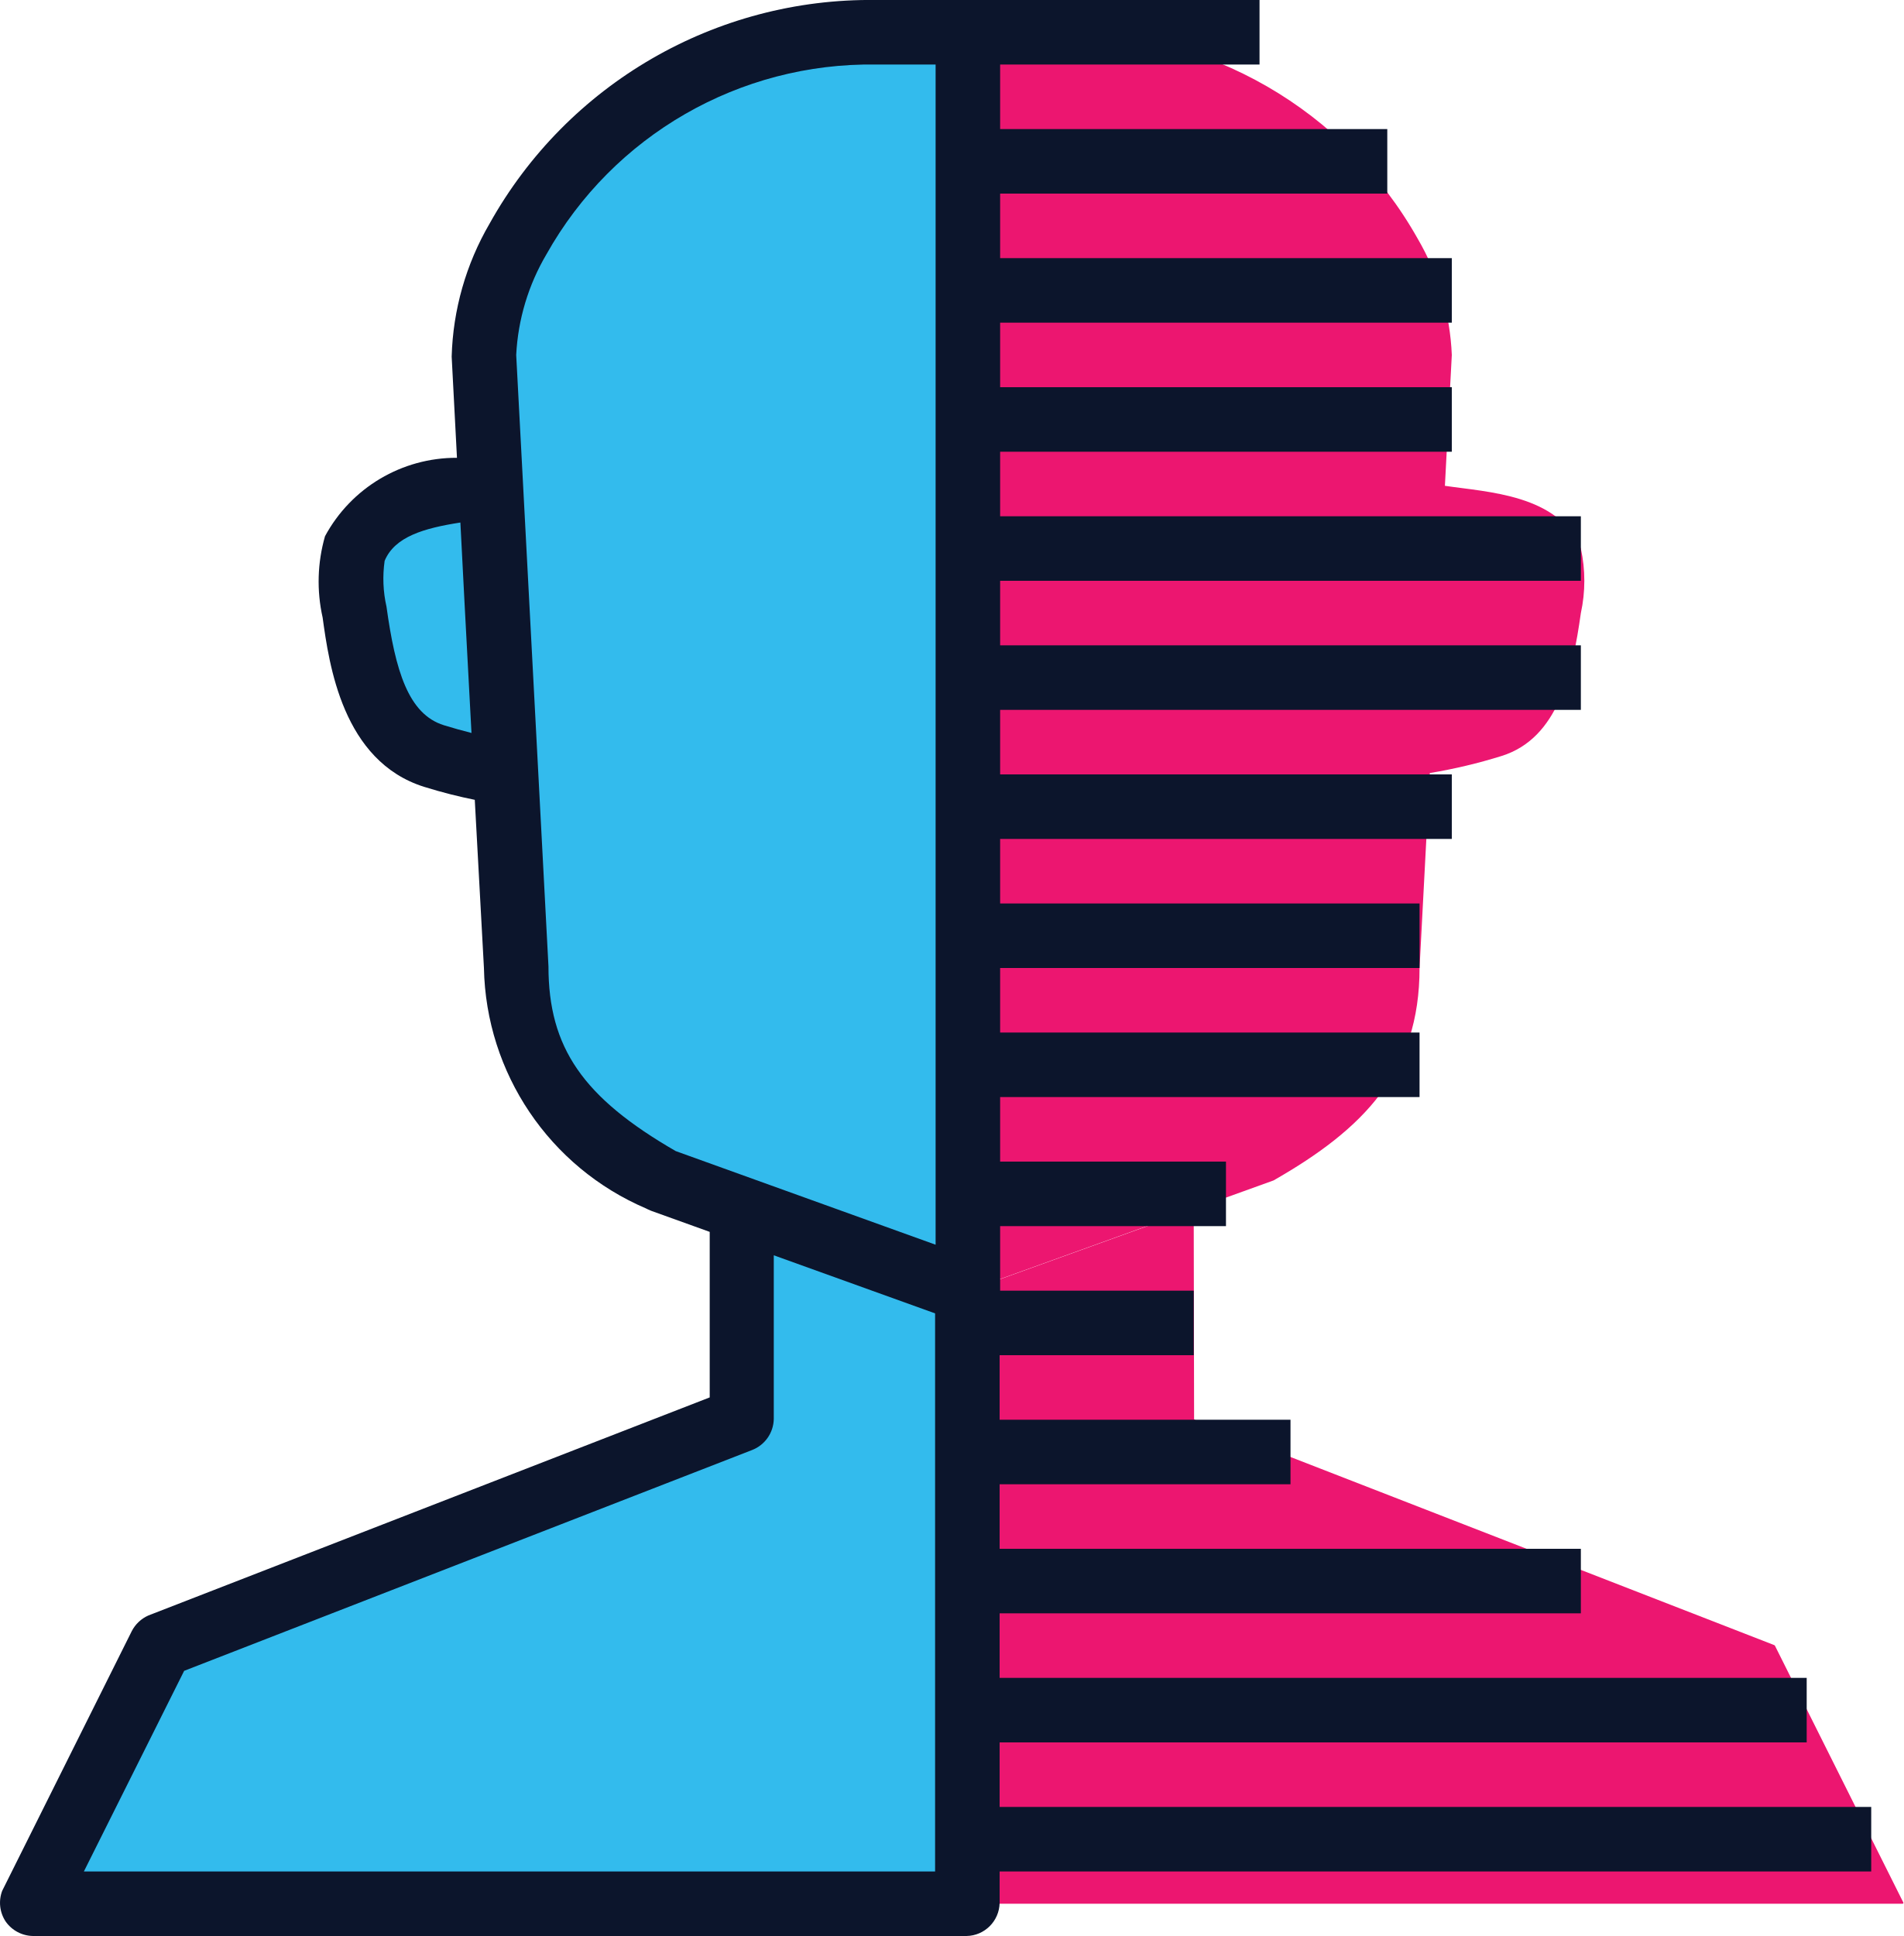
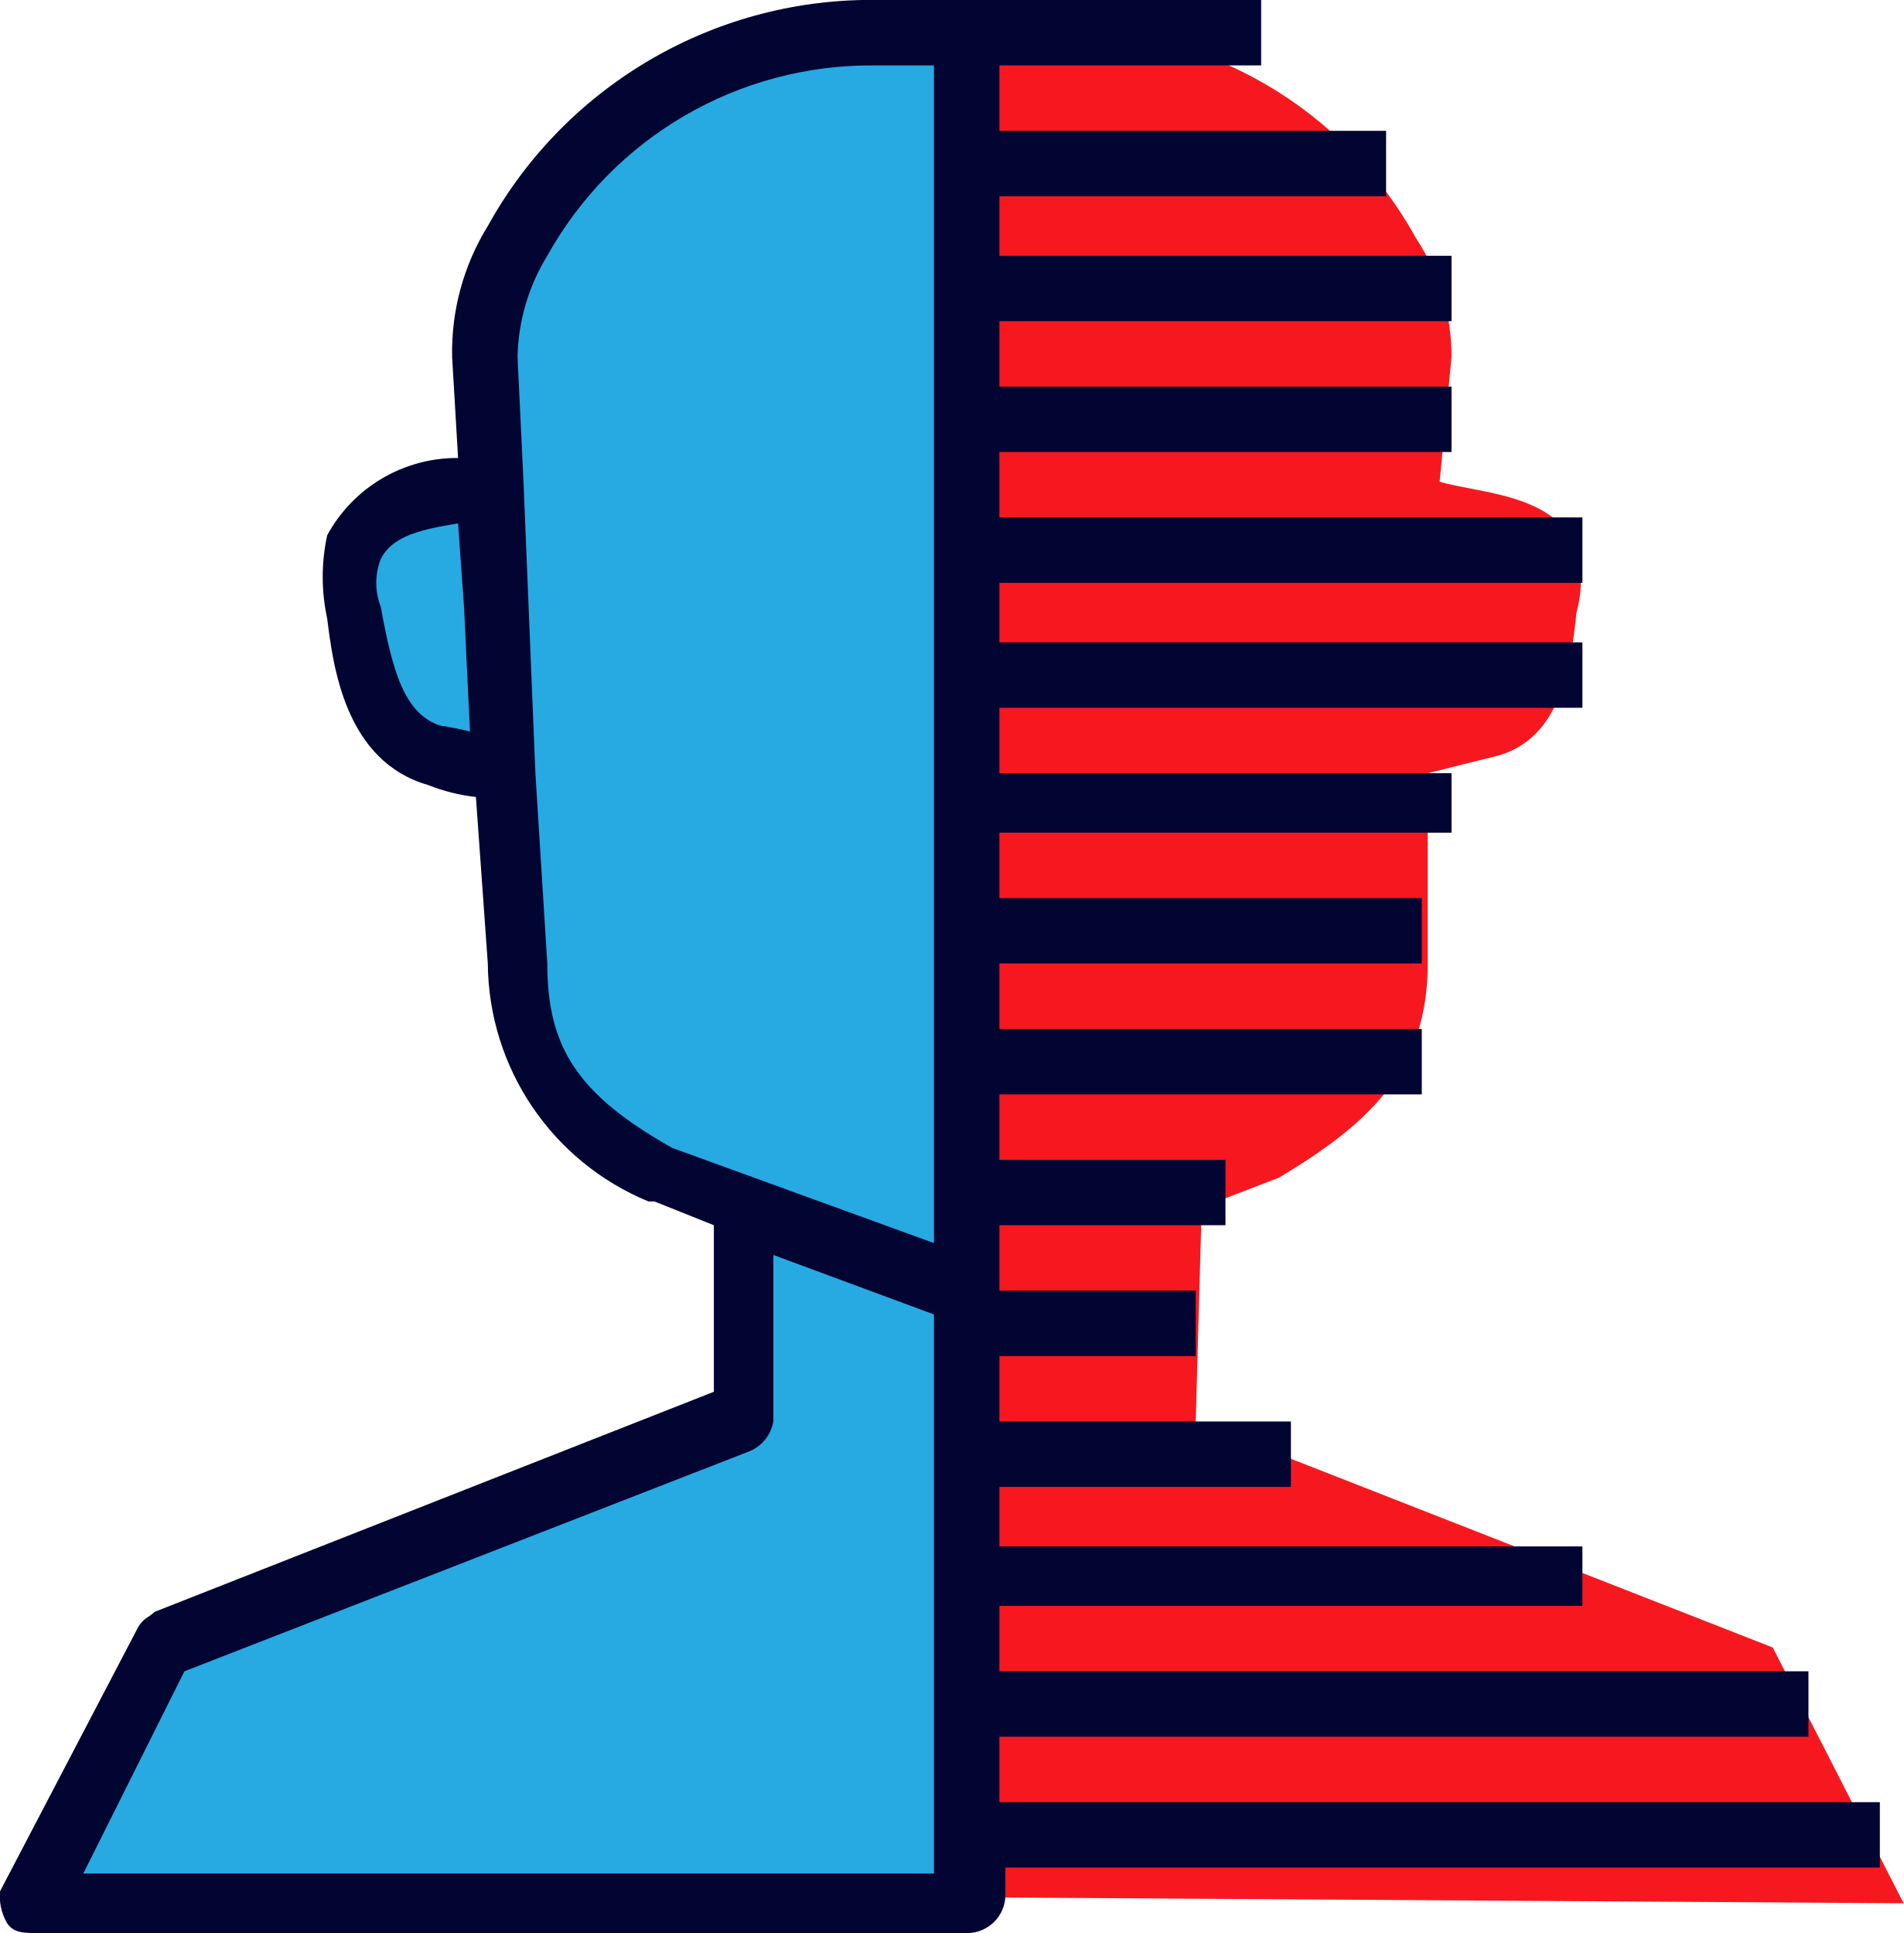
- <svg xmlns="http://www.w3.org/2000/svg" id="47f60514-81c1-4082-b8bc-2bd8b1c65666" data-name="Layer 1" width="29.499" height="30" viewBox="0 0 29.499 30">
-   <path d="M8.027,3.7A3.89,3.89,0,0,0,7.5,5.5l.107,2.028c-.665.1-1.761.135-2.107.972a2.367,2.367,0,0,0,0,1c.127.919.346,1.939,1.231,2.215a8.426,8.426,0,0,0,1.11.264L7.723,9.754,8,15c0,1.61.863,2.493,2.26,3.292h0L15,20V.5H13.578A6.28,6.28,0,0,0,8.027,3.7Z" style="fill:#33bbed" />
-   <path d="M11.484,22,2.5,25.493l-.007.007L.5,29.482a.014.014,0,0,0,.013.018H14.979a.014.014,0,0,0,.014-.014V20L11.5,18.741l-.006,3.246A.016.016,0,0,1,11.484,22Z" style="fill:#33bbed" />
-   <path d="M19.737,18.292h0C21.137,17.493,22,16.61,22,15l.159-3.021a8.307,8.307,0,0,0,1.111-.264c.885-.276,1.1-1.3,1.23-2.215a2.35,2.35,0,0,0,0-1c-.346-.837-1.441-.873-2.107-.972L22.5,5.5a3.89,3.89,0,0,0-.528-1.8A6.279,6.279,0,0,0,16.421.5H15V20Z" style="fill:#ec1670" />
-   <path d="M18.506,21.987,18.5,18.741,15.006,20v9.486a.014.014,0,0,0,.014.014H29.486a.013.013,0,0,0,.012-.018L27.507,25.5l-.008-.007L18.515,22A.014.014,0,0,1,18.506,21.987Z" style="fill:#ec1670" />
-   <path d="M7.587,3.466A4.331,4.331,0,0,0,7,5.526l.082,1.568A2.313,2.313,0,0,0,5.037,8.309,2.544,2.544,0,0,0,5,9.569c.1.723.307,2.229,1.577,2.625.276.086.546.153.781.2L7.5,15a4.14,4.14,0,0,0,2.512,3.726l.026.013a.538.538,0,0,0,.055.024l.906.326,0,2.565L2.3,25.033a.53.53,0,0,0-.258.243L.034,29.3a.525.525,0,0,0,.054.476A.527.527,0,0,0,.512,30H14.979a.522.522,0,0,0,.513-.513V29H29V28H15.492V27H28V26H15.492V25H24.5V24H15.492V23H20V22H15.492V21H18.5V20h-3V19H19V18H15.5V17H22V16H15.5V15H22V14H15.5V13h7V12h-7V11h9V10h-9V9h9V8h-9V7h7V6h-7V5h7V4h-7V3h6V2h-6V1h4.02V0H15.012V0L15,0H13.578A6.756,6.756,0,0,0,7.587,3.466Zm-.28,7.892c-.138-.035-.283-.075-.428-.12-.552-.172-.752-.846-.889-1.836a1.959,1.959,0,0,1-.029-.711c.155-.375.611-.507,1.174-.594L7.2,9.355ZM14.492,29H1.3l1.554-3.109,8.8-3.421a.527.527,0,0,0,.338-.482l0-2.536,2.5.9V29ZM13.578,1H14.5V19.288l-4.028-1.451c-1.436-.829-1.972-1.6-1.972-2.864l-.159-3.02h0L8.106,7.5v0L8,5.5a3.408,3.408,0,0,1,.468-1.558A5.757,5.757,0,0,1,13.578,1Z" style="fill:#0c152c" />
+ <svg xmlns="http://www.w3.org/2000/svg" width="32" height="32.5">
+   <path d="M16.3.5h-1.5a6.773 6.773 0 0 0-6 3.5 4.793 4.793 0 0 0-.7 2l.1 2.2c-.7.1-1.9.1-2.2 1a2.054 2.054 0 0 0 0 1.1c.1 1 .4 2.1 1.3 2.4l1.2.3.2 3.3c0 1.7.9 2.7 2.5 3.6l1.2.4.2 3.6-9.7 3.8L.5 32h15.7V.5z" fill="#27aae1" />
+   <path d="M32 32l-2.2-4.3-9.7-3.8.1-3.6 1.3-.5C23 18.9 24 18 24 16.2V13l1.2-.3c1-.3 1.2-1.4 1.3-2.4a2.054 2.054 0 0 0 0-1.1c-.4-.9-1.6-.9-2.3-1.1l.2-2.1a3.606 3.606 0 0 0-.6-2 6.773 6.773 0 0 0-6-3.5h-1.5v31.4L32 32z" fill="#f7181f" />
+   <path d="M8.2 3.8A4.032 4.032 0 0 0 7.6 6l.1 1.7A2.485 2.485 0 0 0 5.5 9a3.295 3.295 0 0 0 0 1.4c.1.8.3 2.4 1.7 2.8a3.091 3.091 0 0 0 .8.2l.2 2.8a4.362 4.362 0 0 0 2.7 4h.1l1 .4v2.8l-9.4 3.7c-.1.1-.2.1-.3.3L0 31.8a.902.902 0 0 0 .1.5c.1.2.3.2.5.2h15.7a.645.645 0 0 0 .6-.6v-.5h14.7v-1.1H16.8v-1.1h13.6v-1.1H16.8V27h9.8v-1h-9.8v-1h4.9v-1.1h-4.9v-1.1h3.3v-1.1h-3.3v-1.1h3.8v-1.1h-3.8v-1.1h7.1v-1.1h-7.1v-1.1h7.1v-1.1h-7.1V14h7.6v-1h-7.6v-1.1h9.8v-1.1h-9.8v-1h9.8V8.7h-9.8V7.6h7.6V6.5h-7.6V5.4h7.6V4.3h-7.6v-1h6.5V2.2h-6.5V1.1h4.4V0h-6.4a7.365 7.365 0 0 0-6.6 3.8zm-.3 8.5a4.331 4.331 0 0 0-.5-.1c-.6-.2-.8-.9-1-2a1.104 1.104 0 0 1 0-.8c.2-.4.7-.5 1.3-.6l.1 1.4zm7.8 19.2H1.4l1.7-3.4 9.5-3.7a.664.664 0 0 0 .4-.5v-2.8l2.7 1zm-1-30.4h1v19.8l-4.4-1.6c-1.6-.9-2.1-1.7-2.1-3.1L9 13l-.2-4.9L8.7 6a3.371 3.371 0 0 1 .5-1.7 6.224 6.224 0 0 1 5.5-3.2z" fill="#020532" />
</svg>
